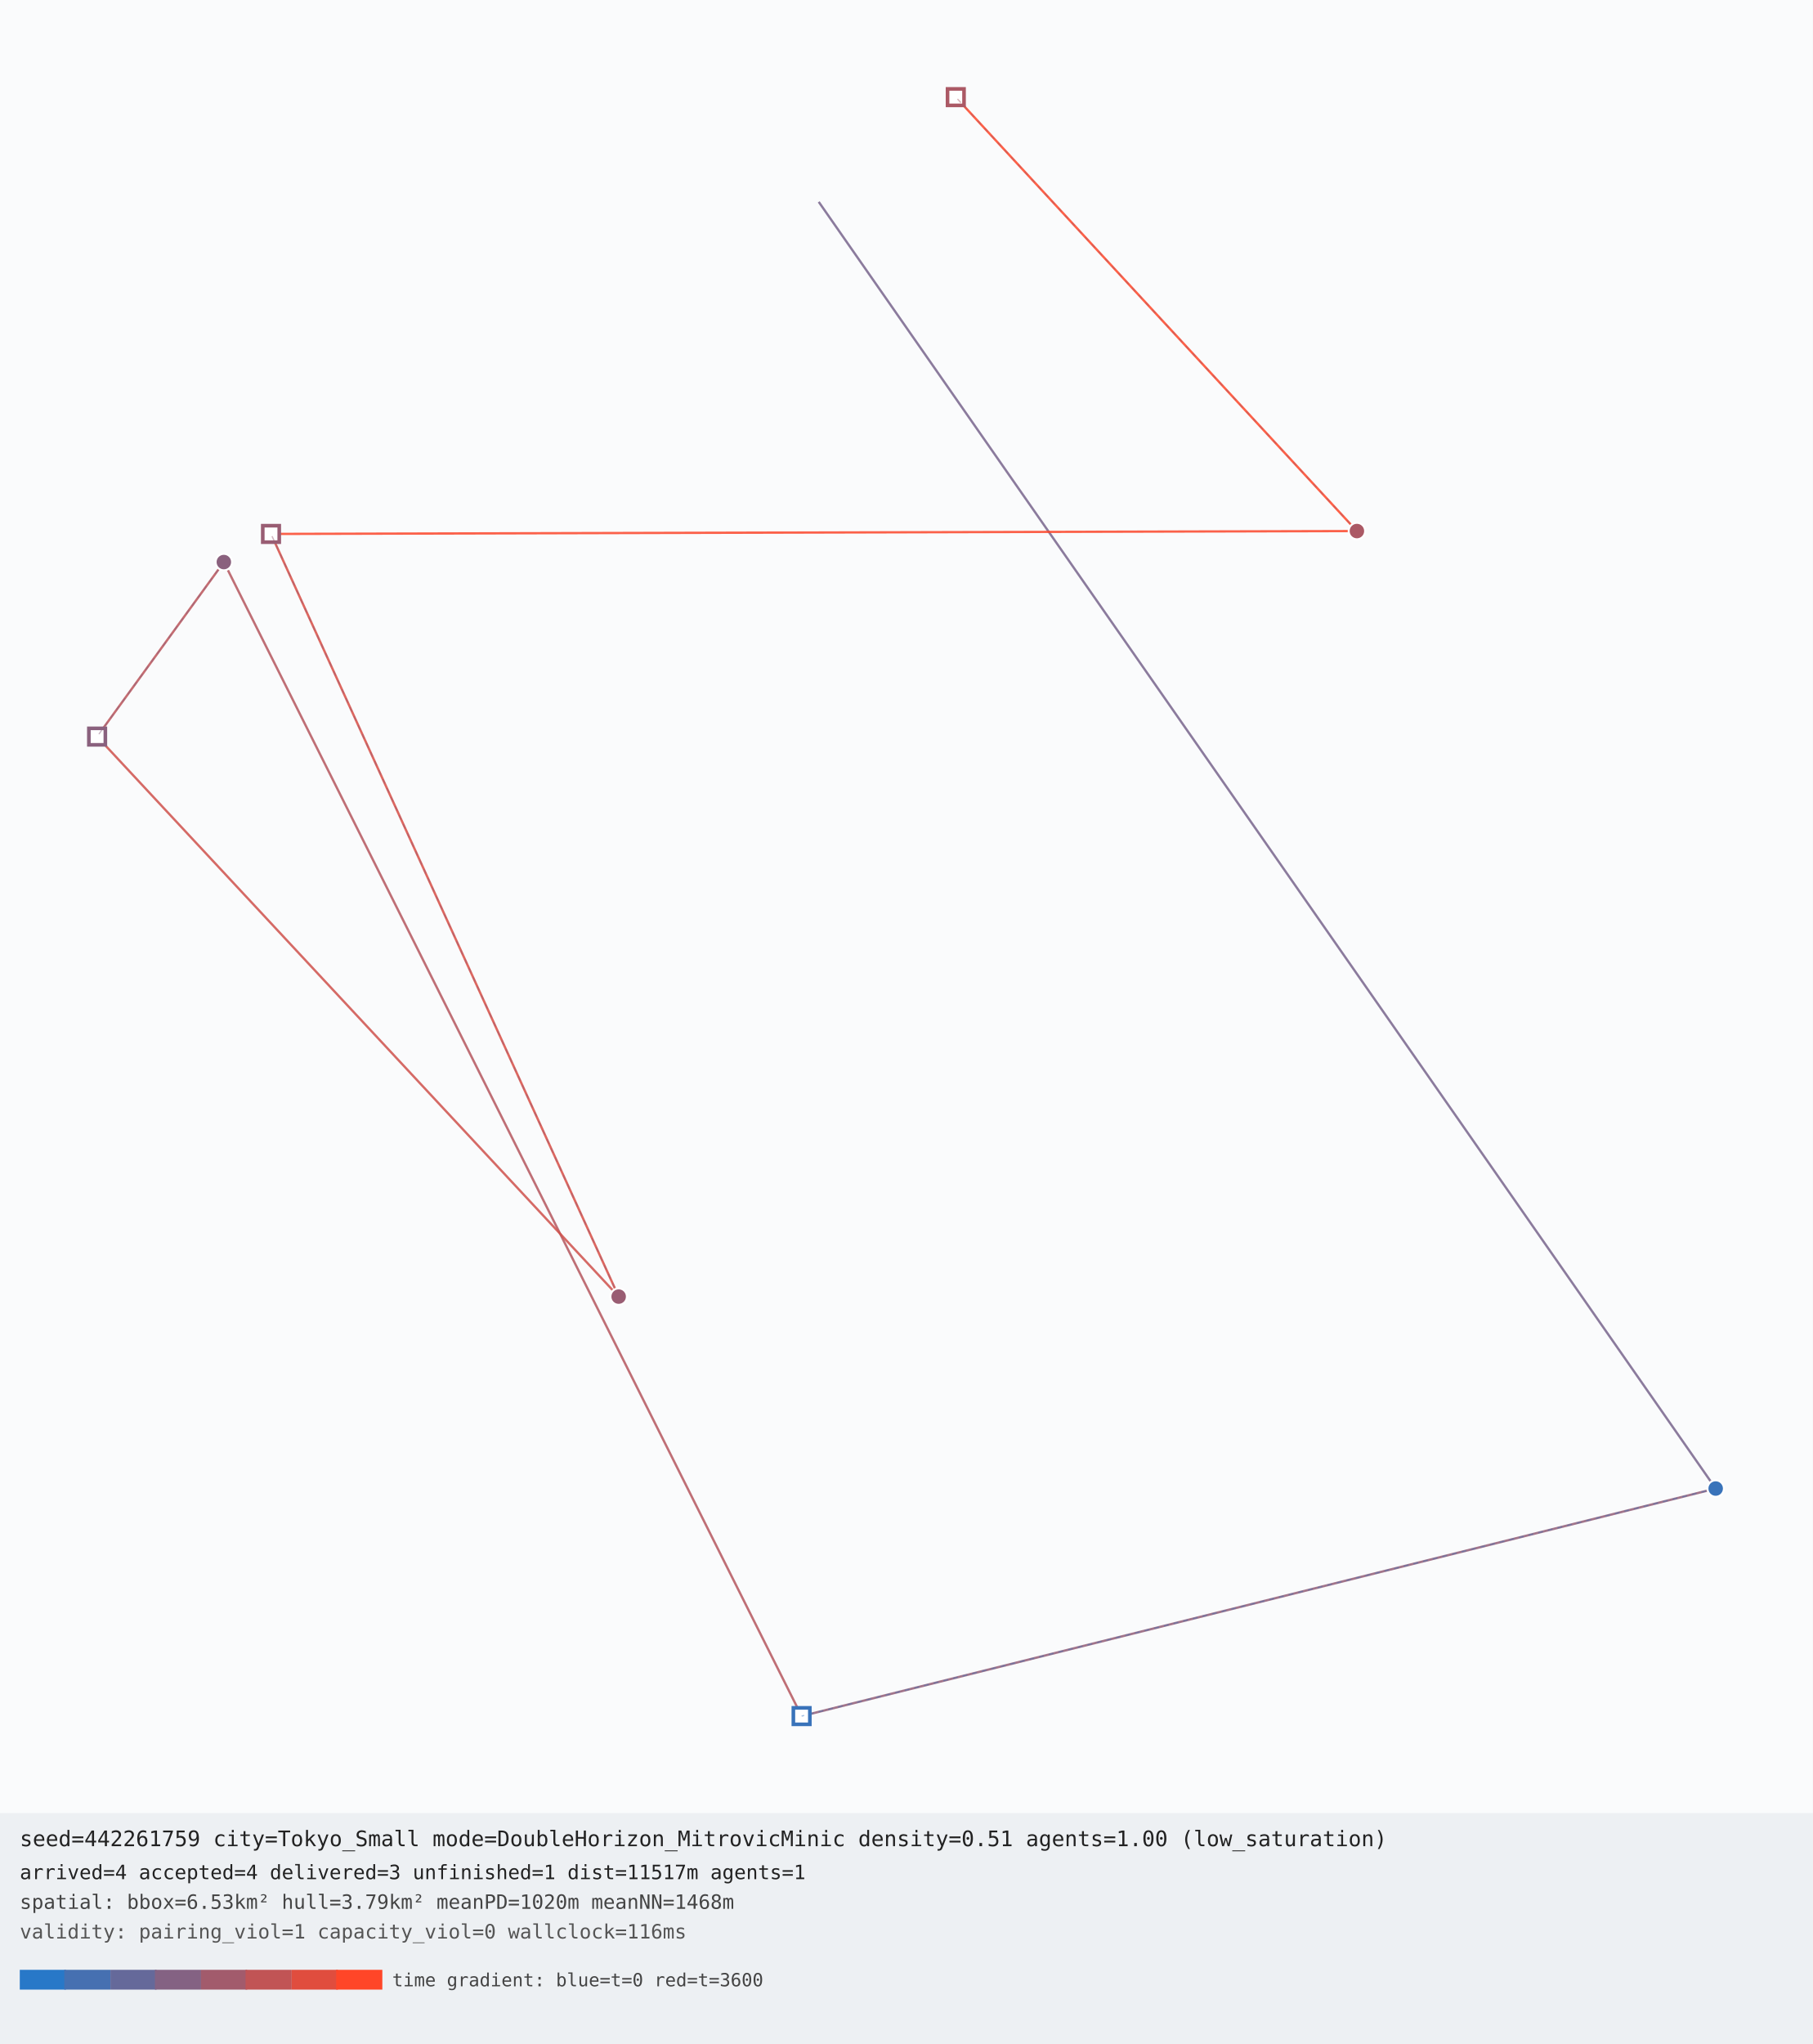
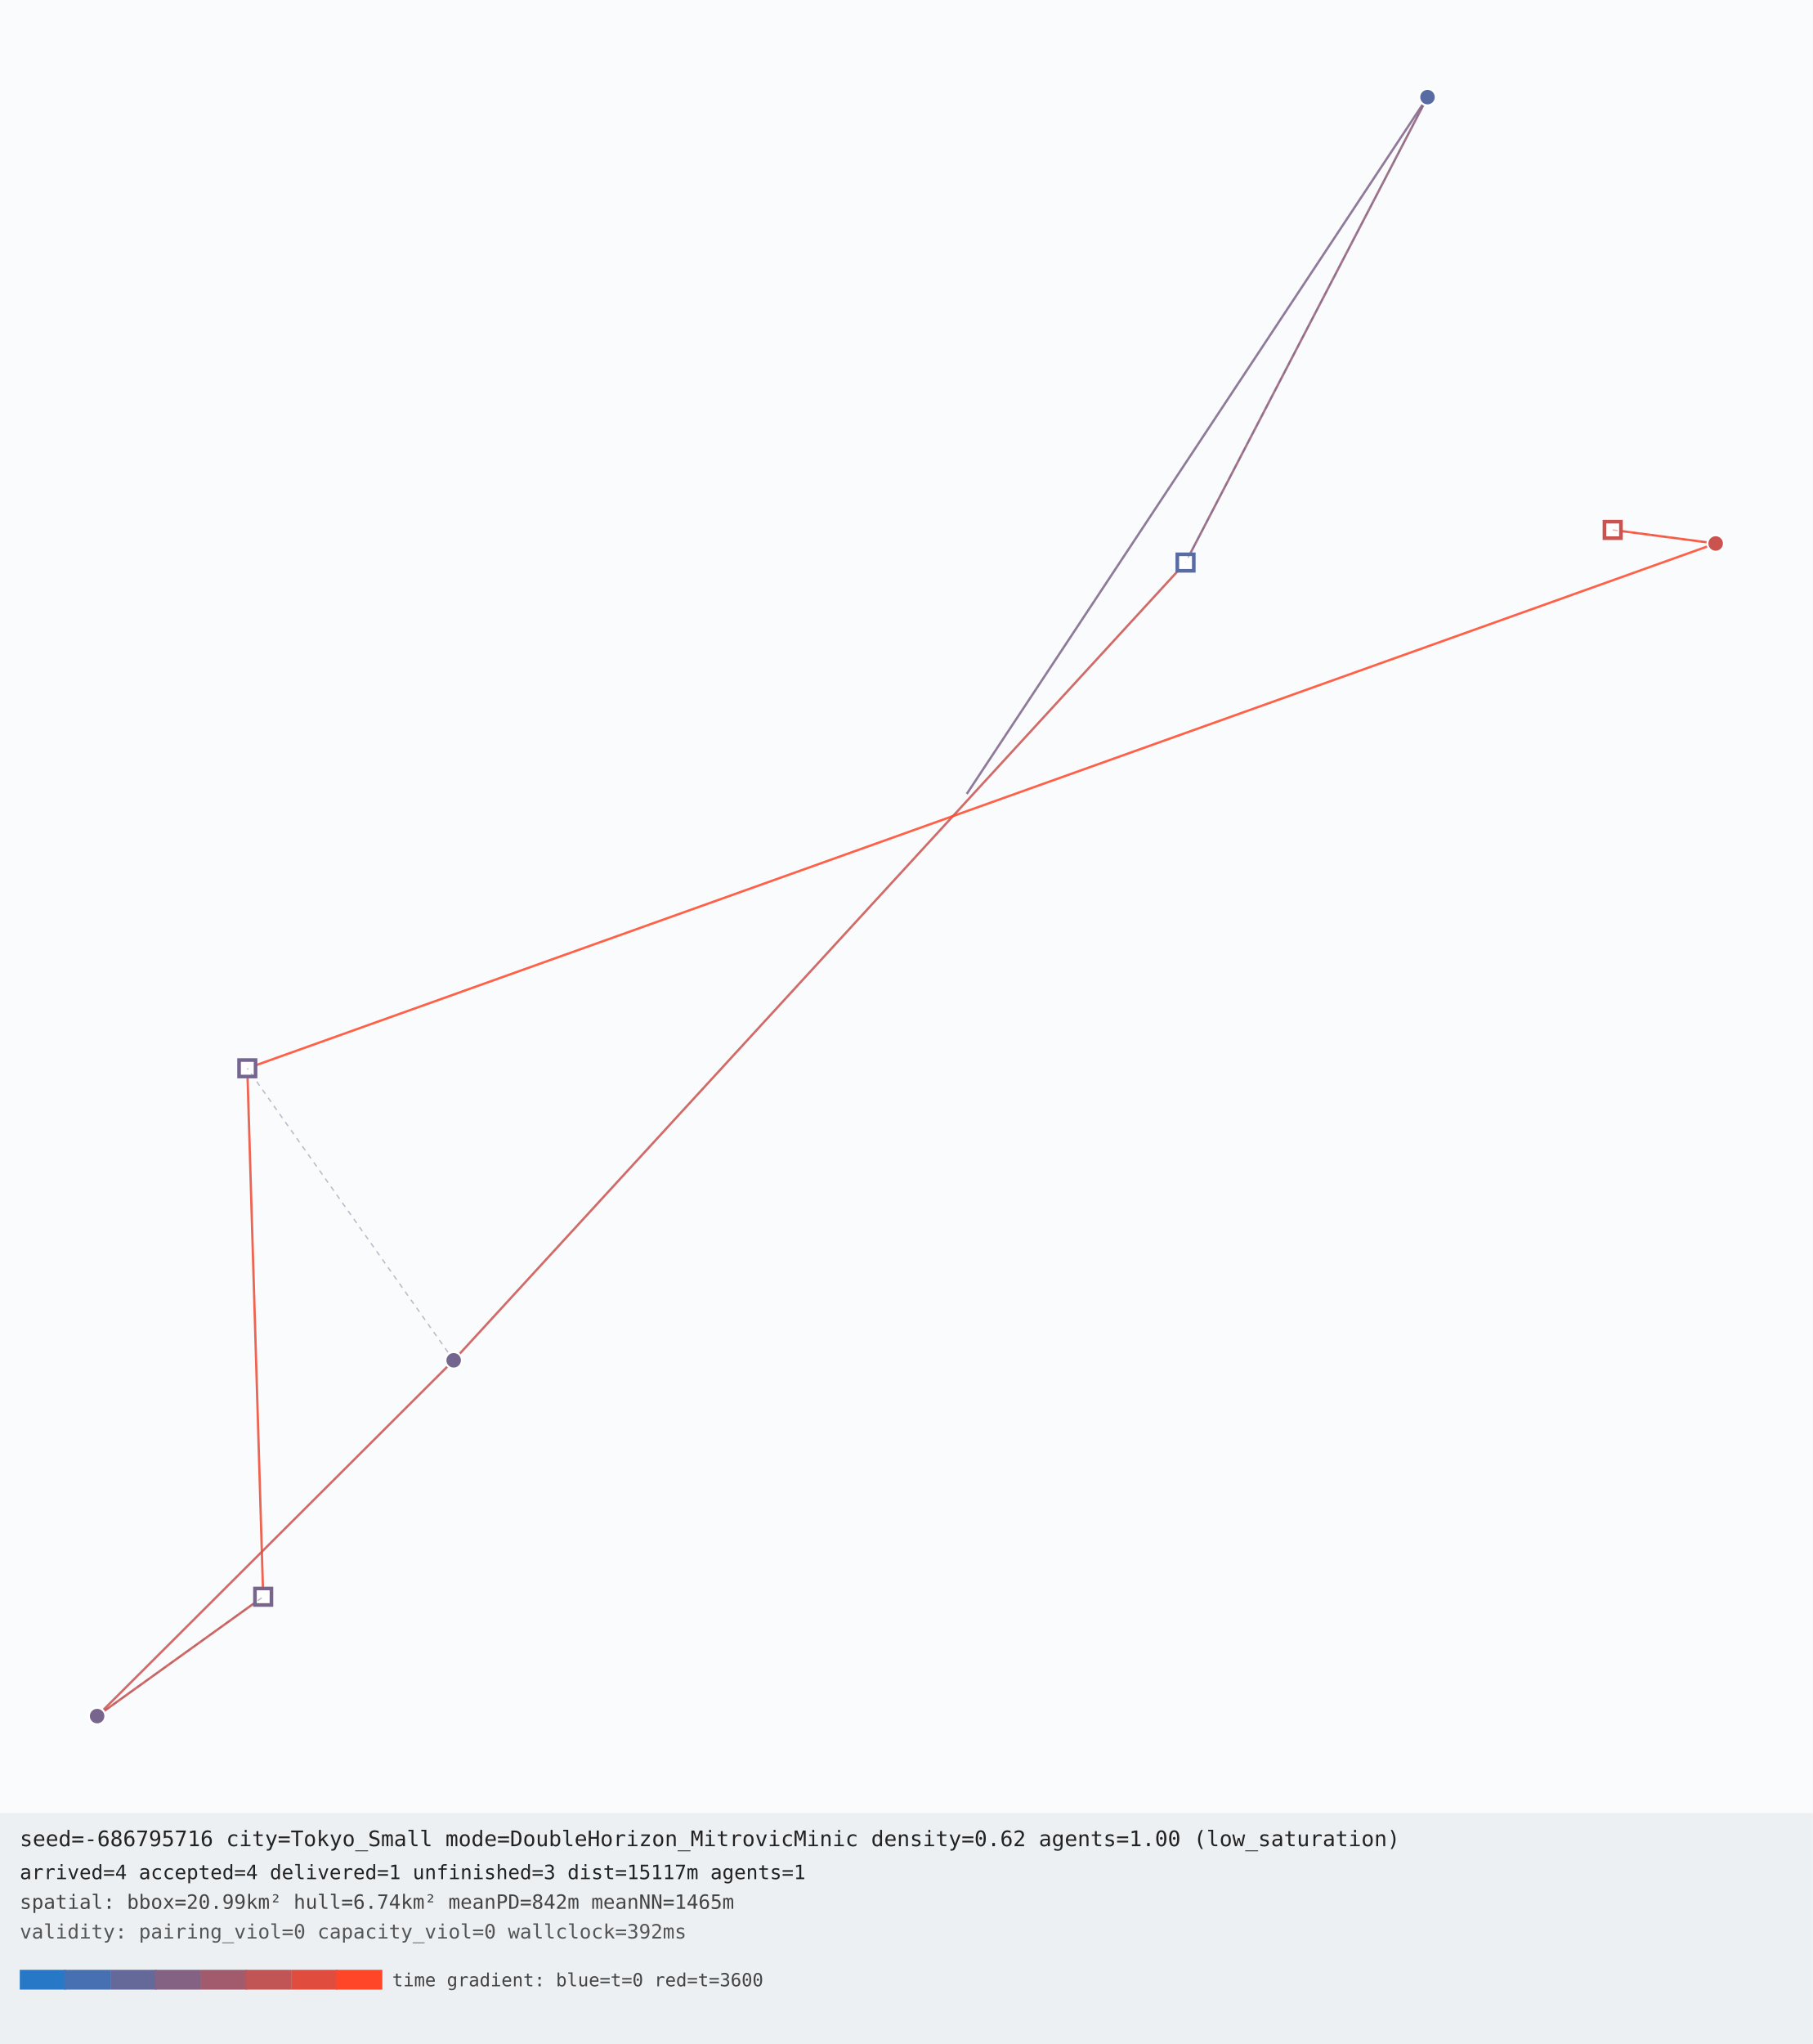
<svg xmlns="http://www.w3.org/2000/svg" width="1100" height="1240">
  <rect width="1100" height="1100" fill="#fafbfc" />
-   <line x1="496.804" y1="122.463" x2="1041.07" y2="903.032" stroke="rgb(120,101,140)" stroke-width="1.4" opacity="0.85" />
-   <line x1="1041.07" y1="903.032" x2="486.413" y2="1041.07" stroke="rgb(147,94,119)" stroke-width="1.4" opacity="0.85" />
-   <line x1="486.413" y1="1041.07" x2="135.833" y2="340.98" stroke="rgb(181,87,94)" stroke-width="1.4" opacity="0.85" />
-   <line x1="135.833" y1="340.98" x2="58.929" y2="446.858" stroke="rgb(188,85,89)" stroke-width="1.4" opacity="0.85" />
-   <line x1="58.929" y1="446.858" x2="375.405" y2="786.587" stroke="rgb(207,81,75)" stroke-width="1.4" opacity="0.85" />
-   <line x1="375.405" y1="786.587" x2="164.446" y2="323.914" stroke="rgb(216,78,68)" stroke-width="1.4" opacity="0.85" />
-   <line x1="164.446" y1="323.914" x2="823.369" y2="322.167" stroke="rgb(251,70,42)" stroke-width="1.4" opacity="0.85" />
-   <line x1="823.369" y1="322.167" x2="579.968" y2="58.929" stroke="rgb(255,70,40)" stroke-width="1.4" opacity="0.85" />
-   <circle cx="1041.07" cy="903.032" r="5" fill="rgb(57,115,186)" stroke="white" stroke-width="1.2" />
-   <rect x="481.413" y="1036.07" width="10" height="10" fill="white" stroke="rgb(57,115,186)" stroke-width="2.2" />
-   <line x1="1041.07" y1="903.032" x2="486.413" y2="1041.07" stroke="rgb(57,115,186)" stroke-width="0.8" stroke-dasharray="3,3" opacity="0.45" />
-   <circle cx="135.833" cy="340.98" r="5" fill="rgb(138,97,126)" stroke="white" stroke-width="1.2" />
-   <rect x="53.929" y="441.858" width="10" height="10" fill="white" stroke="rgb(138,97,126)" stroke-width="2.2" />
-   <line x1="135.833" y1="340.98" x2="58.929" y2="446.858" stroke="rgb(138,97,126)" stroke-width="0.8" stroke-dasharray="3,3" opacity="0.45" />
-   <circle cx="375.405" cy="786.587" r="5" fill="rgb(153,93,115)" stroke="white" stroke-width="1.2" />
-   <rect x="159.446" y="318.914" width="10" height="10" fill="white" stroke="rgb(153,93,115)" stroke-width="2.2" />
-   <line x1="375.405" y1="786.587" x2="164.446" y2="323.914" stroke="rgb(153,93,115)" stroke-width="0.8" stroke-dasharray="3,3" opacity="0.45" />
-   <circle cx="823.369" cy="322.167" r="5" fill="rgb(171,89,101)" stroke="white" stroke-width="1.2" />
-   <rect x="574.968" y="53.929" width="10" height="10" fill="white" stroke="rgb(171,89,101)" stroke-width="2.2" />
-   <line x1="823.369" y1="322.167" x2="579.968" y2="58.929" stroke="rgb(171,89,101)" stroke-width="0.8" stroke-dasharray="3,3" opacity="0.45" />
+   <line x1="586.629" y1="481.66" x2="866.206" y2="58.929" stroke="rgb(124,100,137)" stroke-width="1.4" opacity="0.85" />
+   <line x1="866.206" y1="58.929" x2="719.391" y2="341.274" stroke="rgb(152,93,116)" stroke-width="1.4" opacity="0.85" />
+   <line x1="719.391" y1="341.274" x2="275.283" y2="825.237" stroke="rgb(202,82,79)" stroke-width="1.4" opacity="0.85" />
+   <line x1="275.283" y1="825.237" x2="58.929" y2="1041.07" stroke="rgb(202,82,79)" stroke-width="1.4" opacity="0.85" />
+   <line x1="58.929" y1="1041.07" x2="159.709" y2="968.663" stroke="rgb(212,79,71)" stroke-width="1.4" opacity="0.85" />
+   <line x1="159.709" y1="968.663" x2="150.062" y2="648.078" stroke="rgb(236,74,53)" stroke-width="1.4" opacity="0.85" />
+   <line x1="150.062" y1="648.078" x2="1041.07" y2="329.704" stroke="rgb(255,70,40)" stroke-width="1.4" opacity="0.85" />
+   <line x1="1041.07" y1="329.704" x2="978.572" y2="321.476" stroke="rgb(255,70,40)" stroke-width="1.4" opacity="0.85" />
+   <circle cx="866.206" cy="58.929" r="5" fill="rgb(88,108,163)" stroke="white" stroke-width="1.2" />
+   <rect x="714.391" y="336.274" width="10" height="10" fill="white" stroke="rgb(88,108,163)" stroke-width="2.2" />
+   <line x1="866.206" y1="58.929" x2="719.391" y2="341.274" stroke="rgb(88,108,163)" stroke-width="0.8" stroke-dasharray="3,3" opacity="0.45" />
+   <circle cx="275.283" cy="825.237" r="5" fill="rgb(116,102,143)" stroke="white" stroke-width="1.2" />
+   <rect x="145.062" y="643.078" width="10" height="10" fill="white" stroke="rgb(116,102,143)" stroke-width="2.2" />
+   <line x1="275.283" y1="825.237" x2="150.062" y2="648.078" stroke="rgb(116,102,143)" stroke-width="0.8" stroke-dasharray="3,3" opacity="0.45" />
+   <circle cx="58.929" cy="1041.07" r="5" fill="rgb(119,101,140)" stroke="white" stroke-width="1.2" />
+   <rect x="154.709" y="963.663" width="10" height="10" fill="white" stroke="rgb(119,101,140)" stroke-width="2.2" />
+   <line x1="58.929" y1="1041.07" x2="159.709" y2="968.663" stroke="rgb(119,101,140)" stroke-width="0.8" stroke-dasharray="3,3" opacity="0.45" />
+   <circle cx="1041.07" cy="329.704" r="5" fill="rgb(202,82,79)" stroke="white" stroke-width="1.2" />
+   <rect x="973.572" y="316.476" width="10" height="10" fill="white" stroke="rgb(202,82,79)" stroke-width="2.2" />
+   <line x1="1041.07" y1="329.704" x2="978.572" y2="321.476" stroke="rgb(202,82,79)" stroke-width="0.8" stroke-dasharray="3,3" opacity="0.45" />
  <rect y="1100" width="1100" height="140" fill="#edf0f3" />
-   <text x="12" y="1120" font-family="monospace" font-size="13" fill="#222">seed=442261759  city=Tokyo_Small  mode=DoubleHorizon_MitrovicMinic  density=0.51  agents=1.00  (low_saturation)</text>
-   <text x="12" y="1140" font-family="monospace" font-size="12" fill="#222">arrived=4 accepted=4 delivered=3 unfinished=1 dist=11517m agents=1</text>
-   <text x="12" y="1158" font-family="monospace" font-size="12" fill="#444">spatial: bbox=6.53km² hull=3.79km² meanPD=1020m meanNN=1468m</text>
-   <text x="12" y="1176" font-family="monospace" font-size="12" fill="#555">validity: pairing_viol=1 capacity_viol=0 wallclock=116ms</text>
+   <text x="12" y="1120" font-family="monospace" font-size="13" fill="#222">seed=-686795716  city=Tokyo_Small  mode=DoubleHorizon_MitrovicMinic  density=0.62  agents=1.00  (low_saturation)</text>
+   <text x="12" y="1140" font-family="monospace" font-size="12" fill="#222">arrived=4 accepted=4 delivered=1 unfinished=3 dist=15117m agents=1</text>
+   <text x="12" y="1158" font-family="monospace" font-size="12" fill="#444">spatial: bbox=20.99km² hull=6.74km² meanPD=842m meanNN=1465m</text>
+   <text x="12" y="1176" font-family="monospace" font-size="12" fill="#555">validity: pairing_viol=0 capacity_viol=0 wallclock=392ms</text>
  <rect x="12" y="1195" width="28" height="12" fill="rgb(40,120,200)" />
  <rect x="39" y="1195" width="28" height="12" fill="rgb(70,112,177)" />
  <rect x="67" y="1195" width="28" height="12" fill="rgb(101,105,154)" />
  <rect x="94" y="1195" width="28" height="12" fill="rgb(132,98,131)" />
  <rect x="122" y="1195" width="28" height="12" fill="rgb(162,91,108)" />
  <rect x="149" y="1195" width="28" height="12" fill="rgb(193,84,85)" />
  <rect x="177" y="1195" width="28" height="12" fill="rgb(224,77,62)" />
  <rect x="204" y="1195" width="28" height="12" fill="rgb(255,70,40)" />
  <text x="238" y="1205" font-family="monospace" font-size="11" fill="#444">time gradient: blue=t=0  red=t=3600</text>
</svg>
